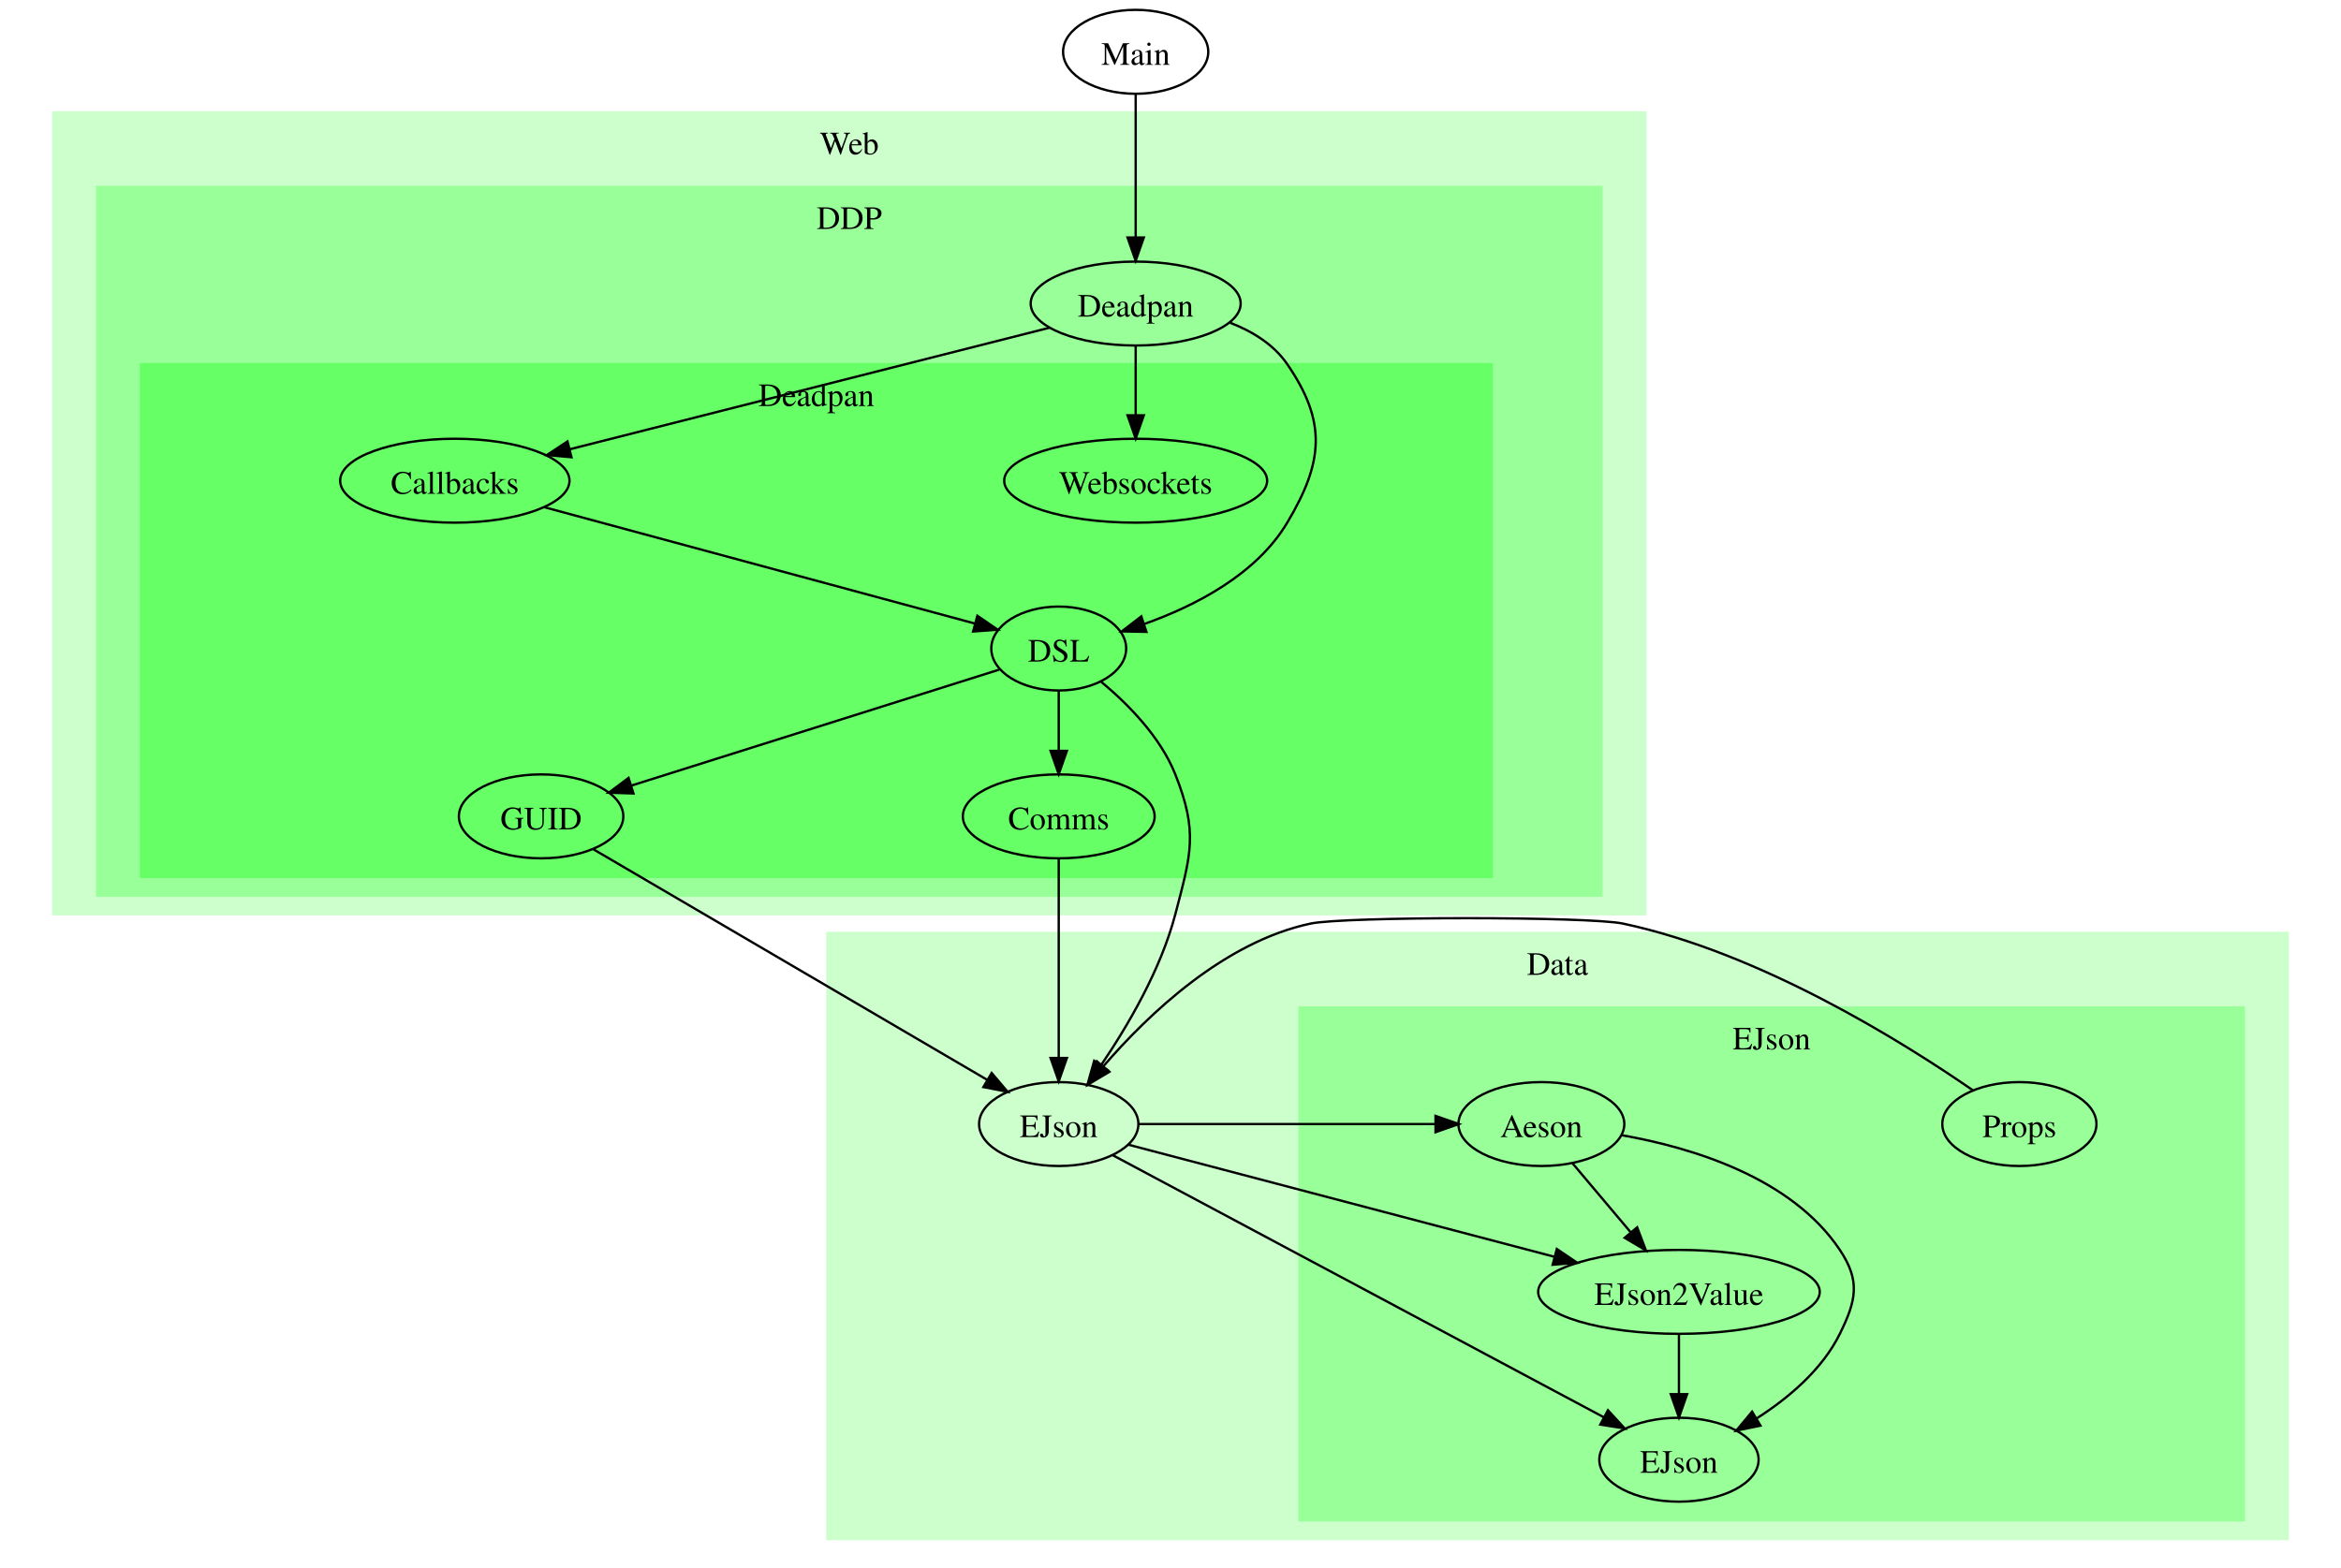
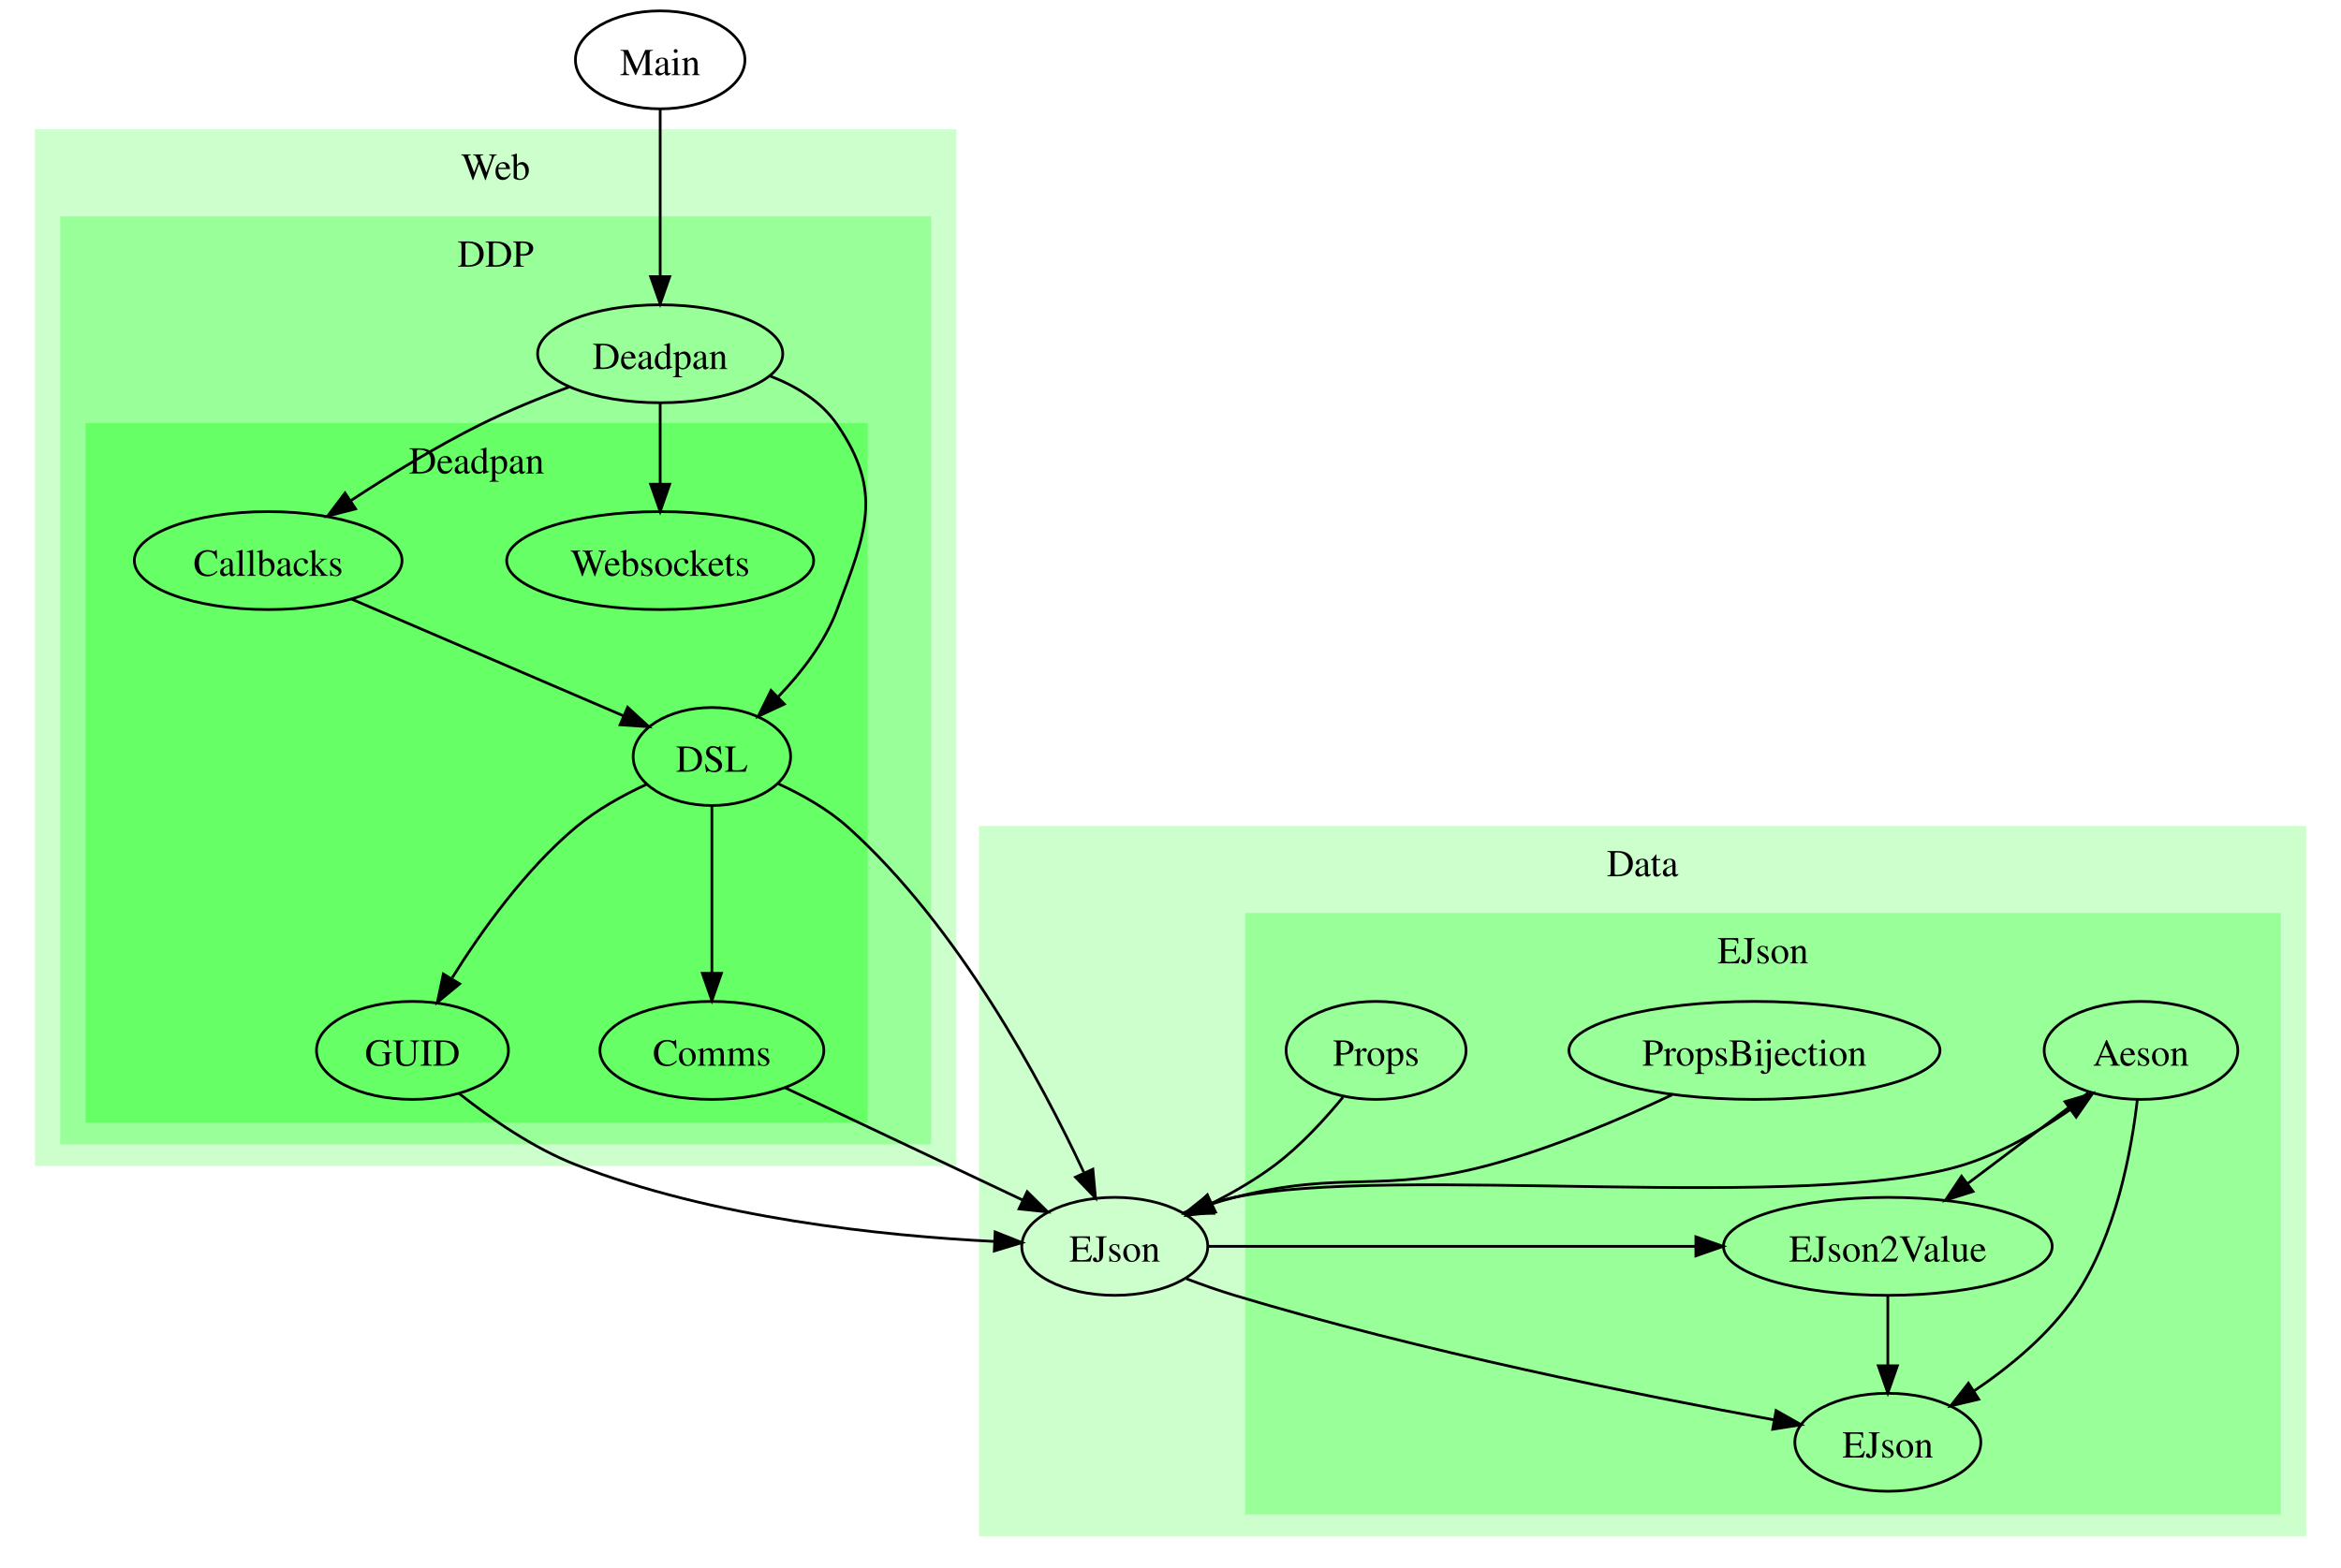
- <svg xmlns="http://www.w3.org/2000/svg" width="430pt" height="288pt" viewBox="0.00 0.00 430.29 288.00">
-   <g id="graph1" class="graph" transform="scale(0.428571 0.428571) rotate(0) translate(4 668)">
-     <polygon fill="white" stroke="white" points="-4,5 -4,-668 1001,-668 1001,5 -4,5" />
+ <svg xmlns="http://www.w3.org/2000/svg" width="430pt" height="288pt" viewBox="0.00 0.00 430.00 288.00">
+   <g id="graph1" class="graph" transform="scale(0.5 0.5) rotate(0) translate(4 572)">
+     <polygon fill="white" stroke="white" points="-4,5 -4,-572 857,-572 857,5 -4,5" />
    <g id="graph2" class="cluster">
-       <polygon fill="#ccffcc" stroke="#ccffcc" points="350.837,-8 350.837,-268 977.163,-268 977.163,-8 350.837,-8" />
-       <text text-anchor="middle" x="664" y="-250" font-family="Times,serif" font-size="14.00">Data</text>
+       <polygon fill="#ccffcc" stroke="#ccffcc" points="356.164,-8 356.164,-268 842.689,-268 842.689,-8 356.164,-8" />
+       <text text-anchor="middle" x="599.426" y="-250" font-family="Times,serif" font-size="14.00">Data</text>
    </g>
    <g id="graph3" class="cluster">
-       <polygon fill="#99ff99" stroke="#99ff99" points="553.333,-16 553.333,-236 958.326,-236 958.326,-16 553.333,-16" />
-       <text text-anchor="middle" x="755.83" y="-218" font-family="Times,serif" font-size="14.00">EJson</text>
+       <polygon fill="#99ff99" stroke="#99ff99" points="453.934,-16 453.934,-236 833.377,-236 833.377,-16 453.934,-16" />
+       <text text-anchor="middle" x="643.656" y="-218" font-family="Times,serif" font-size="14.00">EJson</text>
    </g>
    <g id="graph4" class="cluster">
-       <polygon fill="#ccffcc" stroke="#ccffcc" points="18.837,-276 18.837,-620 701.674,-620 701.674,-276 18.837,-276" />
-       <text text-anchor="middle" x="360.255" y="-602" font-family="Times,serif" font-size="14.00">Web</text>
+       <polygon fill="#ccffcc" stroke="#ccffcc" points="9.311,-144 9.311,-524 346.852,-524 346.852,-144 9.311,-144" />
+       <text text-anchor="middle" x="178.082" y="-506" font-family="Times,serif" font-size="14.00">Web</text>
    </g>
    <g id="graph5" class="cluster">
-       <polygon fill="#99ff99" stroke="#99ff99" points="37.674,-284 37.674,-588 682.837,-588 682.837,-284 37.674,-284" />
-       <text text-anchor="middle" x="360.255" y="-570" font-family="Times,serif" font-size="14.00">DDP</text>
+       <polygon fill="#99ff99" stroke="#99ff99" points="18.623,-152 18.623,-492 337.541,-492 337.541,-152 18.623,-152" />
+       <text text-anchor="middle" x="178.082" y="-474" font-family="Times,serif" font-size="14.00">DDP</text>
    </g>
    <g id="graph6" class="cluster">
-       <polygon fill="#66ff66" stroke="#66ff66" points="56.511,-292 56.511,-512 635.745,-512 635.745,-292 56.511,-292" />
-       <text text-anchor="middle" x="346.128" y="-494" font-family="Times,serif" font-size="14.00">Deadpan</text>
+       <polygon fill="#66ff66" stroke="#66ff66" points="27.934,-160 27.934,-416 314.262,-416 314.262,-160 27.934,-160" />
+       <text text-anchor="middle" x="171.098" y="-398" font-family="Times,serif" font-size="14.00">Deadpan</text>
    </g>
    <g id="node1" class="node">
-       <ellipse fill="none" stroke="black" cx="483.071" cy="-646" rx="31.132" ry="18" />
-       <text text-anchor="middle" x="483.071" y="-640.4" font-family="Times,serif" font-size="14.00">Main</text>
+       <ellipse fill="none" stroke="black" cx="238.525" cy="-550" rx="31.132" ry="18" />
+       <text text-anchor="middle" x="238.525" y="-544.4" font-family="Times,serif" font-size="14.00">Main</text>
    </g>
-     <g id="node11" class="node">
-       <ellipse fill="none" stroke="black" cx="483.071" cy="-538" rx="45.033" ry="18" />
-       <text text-anchor="middle" x="483.071" y="-532.4" font-family="Times,serif" font-size="14.00">Deadpan</text>
+     <g id="node12" class="node">
+       <ellipse fill="none" stroke="black" cx="238.525" cy="-442" rx="45.033" ry="18" />
+       <text text-anchor="middle" x="238.525" y="-436.4" font-family="Times,serif" font-size="14.00">Deadpan</text>
+     </g>
+     <g id="edge23" class="edge">
+       <path fill="none" stroke="black" d="M238.525,-531.969C238.525,-515.378 238.525,-489.883 238.525,-470.431" />
+       <polygon fill="black" stroke="black" points="242.025,-470.341 238.525,-460.341 235.025,-470.341 242.025,-470.341" />
+     </g>
+     <g id="node3" class="node">
+       <ellipse fill="none" stroke="black" cx="405.525" cy="-114" rx="34.163" ry="18" />
+       <text text-anchor="middle" x="405.525" y="-108.4" font-family="Times,serif" font-size="14.00">EJson</text>
+     </g>
+     <g id="node7" class="node">
+       <ellipse fill="none" stroke="black" cx="689.525" cy="-114" rx="60.387" ry="18" />
+       <text text-anchor="middle" x="689.525" y="-108.4" font-family="Times,serif" font-size="14.00">EJson2Value</text>
    </g>
    <g id="edge21" class="edge">
-       <path fill="none" stroke="black" d="M483.071,-627.969C483.071,-611.378 483.071,-585.883 483.071,-566.431" />
-       <polygon fill="black" stroke="black" points="486.571,-566.341 483.071,-556.341 479.571,-566.341 486.571,-566.341" />
+       <path fill="none" stroke="black" d="M439.638,-114C499.308,-114 558.979,-114 618.649,-114" />
+       <polygon fill="black" stroke="black" points="619.005,-117.5 629.005,-114 619.005,-110.5 619.005,-117.5" />
    </g>
-     <g id="node3" class="node">
-       <ellipse fill="none" stroke="black" cx="450.071" cy="-186" rx="34.163" ry="18" />
-       <text text-anchor="middle" x="450.071" y="-180.4" font-family="Times,serif" font-size="14.00">EJson</text>
+     <g id="node8" class="node">
+       <ellipse fill="none" stroke="black" cx="689.525" cy="-42" rx="34.163" ry="18" />
+       <text text-anchor="middle" x="689.525" y="-36.4" font-family="Times,serif" font-size="14.00">EJson</text>
+     </g>
+     <g id="edge19" class="edge">
+       <path fill="none" stroke="black" d="M431.823,-102.094C437.599,-99.909 443.723,-97.75 449.525,-96 517.841,-75.389 599.317,-59.089 647.607,-50.264" />
+       <polygon fill="black" stroke="black" points="648.465,-53.666 657.683,-48.443 647.22,-46.777 648.465,-53.666" />
+     </g>
+     <g id="node9" class="node">
+       <ellipse fill="none" stroke="black" cx="782.525" cy="-186" rx="35.567" ry="18" />
+       <text text-anchor="middle" x="782.525" y="-180.4" font-family="Times,serif" font-size="14.00">Aeson</text>
+     </g>
+     <g id="edge17" class="edge">
+       <path fill="none" stroke="black" d="M430.692,-126.326C436.746,-128.599 443.273,-130.689 449.525,-132 507.871,-144.236 660.638,-126.17 717.525,-144 731.424,-148.357 745.289,-156.454 756.622,-164.309" />
+       <polygon fill="black" stroke="black" points="754.602,-167.168 764.753,-170.202 758.71,-161.5 754.602,-167.168" />
+     </g>
+     <g id="node5" class="node">
+       <ellipse fill="none" stroke="black" cx="640.525" cy="-186" rx="68.161" ry="18" />
+       <text text-anchor="middle" x="640.525" y="-180.4" font-family="Times,serif" font-size="14.00">PropsBijection</text>
+     </g>
+     <g id="edge15" class="edge">
+       <path fill="none" stroke="black" d="M610.269,-169.681C591.507,-160.827 566.649,-150.237 543.525,-144 502.861,-133.033 490.355,-142.331 449.525,-132 446.696,-131.284 443.803,-130.439 440.918,-129.513" />
+       <polygon fill="black" stroke="black" points="441.839,-126.127 431.244,-126.13 439.529,-132.735 441.839,-126.127" />
    </g>
    <g id="node6" class="node">
-       <ellipse fill="none" stroke="black" cx="716.071" cy="-114" rx="60.387" ry="18" />
-       <text text-anchor="middle" x="716.071" y="-108.4" font-family="Times,serif" font-size="14.00">EJson2Value</text>
-     </g>
-     <g id="edge19" class="edge">
-       <path fill="none" stroke="black" d="M479.81,-177.174C523.969,-165.553 607.563,-143.555 662.544,-129.086" />
-       <polygon fill="black" stroke="black" points="663.682,-132.406 672.462,-126.476 661.9,-125.636 663.682,-132.406" />
-     </g>
-     <g id="node7" class="node">
-       <ellipse fill="none" stroke="black" cx="716.071" cy="-42" rx="34.163" ry="18" />
-       <text text-anchor="middle" x="716.071" y="-36.4" font-family="Times,serif" font-size="14.00">EJson</text>
-     </g>
-     <g id="edge17" class="edge">
-       <path fill="none" stroke="black" d="M473.211,-172.647C520.767,-147.26 629.571,-89.177 683.929,-60.158" />
-       <polygon fill="black" stroke="black" points="685.621,-63.223 692.795,-55.426 682.325,-57.047 685.621,-63.223" />
-     </g>
-     <g id="node8" class="node">
-       <ellipse fill="none" stroke="black" cx="657.071" cy="-186" rx="35.567" ry="18" />
-       <text text-anchor="middle" x="657.071" y="-180.4" font-family="Times,serif" font-size="14.00">Aeson</text>
-     </g>
-     <g id="edge15" class="edge">
-       <path fill="none" stroke="black" d="M484.436,-186C526.785,-186 569.134,-186 611.482,-186" />
-       <polygon fill="black" stroke="black" points="611.667,-189.5 621.667,-186 611.667,-182.5 611.667,-189.5" />
-     </g>
-     <g id="node5" class="node">
-       <ellipse fill="none" stroke="black" cx="862.071" cy="-186" rx="33.057" ry="18" />
-       <text text-anchor="middle" x="862.071" y="-180.4" font-family="Times,serif" font-size="14.00">Props</text>
+       <ellipse fill="none" stroke="black" cx="501.525" cy="-186" rx="33.057" ry="18" />
+       <text text-anchor="middle" x="501.525" y="-180.4" font-family="Times,serif" font-size="14.00">Props</text>
    </g>
    <g id="edge13" class="edge">
-       <path fill="none" stroke="black" d="M842.179,-200.445C811.702,-221.518 750.795,-259.538 692.071,-272 677.506,-275.091 572.635,-275.091 558.071,-272 521.11,-264.156 488.717,-233.362 469.281,-210.857" />
-       <polygon fill="black" stroke="black" points="471.816,-208.433 462.722,-202.999 466.442,-212.919 471.816,-208.433" />
+       <path fill="none" stroke="black" d="M489.398,-168.853C482.7,-160.691 473.86,-151.049 464.525,-144 457.454,-138.661 449.247,-133.894 441.242,-129.842" />
+       <polygon fill="black" stroke="black" points="442.549,-126.587 432.019,-125.423 439.525,-132.9 442.549,-126.587" />
    </g>
    <g id="edge11" class="edge">
-       <path fill="none" stroke="black" d="M716.071,-95.697C716.071,-87.983 716.071,-78.713 716.071,-70.112" />
-       <polygon fill="black" stroke="black" points="719.571,-70.104 716.071,-60.104 712.571,-70.104 719.571,-70.104" />
+       <path fill="none" stroke="black" d="M689.525,-95.697C689.525,-87.983 689.525,-78.713 689.525,-70.112" />
+       <polygon fill="black" stroke="black" points="693.025,-70.104 689.525,-60.104 686.025,-70.104 693.025,-70.104" />
    </g>
    <g id="edge9" class="edge">
-       <path fill="none" stroke="black" d="M670.459,-169.116C677.79,-160.418 687.036,-149.448 695.284,-139.663" />
-       <polygon fill="black" stroke="black" points="698.145,-141.699 701.913,-131.797 692.792,-137.188 698.145,-141.699" />
+       <path fill="none" stroke="black" d="M763.255,-170.496C750.446,-160.855 733.381,-148.01 718.895,-137.107" />
+       <polygon fill="black" stroke="black" points="720.81,-134.167 710.715,-130.95 716.6,-139.76 720.81,-134.167" />
    </g>
    <g id="edge7" class="edge">
-       <path fill="none" stroke="black" d="M691.449,-181.235C721.803,-175.887 764.357,-162.996 785.071,-132 793.961,-118.697 792.144,-110.352 785.071,-96 777.512,-80.662 763.146,-68.525 749.471,-59.758" />
-       <polygon fill="black" stroke="black" points="751.04,-56.618 740.663,-54.483 747.444,-62.624 751.04,-56.618" />
+       <path fill="none" stroke="black" d="M781.188,-167.921C779.002,-148.947 773.296,-118.08 758.525,-96 749.017,-81.787 734.425,-69.781 721.105,-60.808" />
+       <polygon fill="black" stroke="black" points="722.91,-57.808 712.602,-55.358 719.132,-63.701 722.91,-57.808" />
    </g>
-     <g id="node13" class="node">
-       <ellipse fill="none" stroke="black" cx="483.071" cy="-462" rx="56.389" ry="18" />
-       <text text-anchor="middle" x="483.071" y="-456.4" font-family="Times,serif" font-size="14.00">Websockets</text>
+     <g id="node14" class="node">
+       <ellipse fill="none" stroke="black" cx="238.525" cy="-366" rx="56.389" ry="18" />
+       <text text-anchor="middle" x="238.525" y="-360.4" font-family="Times,serif" font-size="14.00">Websockets</text>
+     </g>
+     <g id="edge41" class="edge">
+       <path fill="none" stroke="black" d="M238.525,-423.837C238.525,-415.058 238.525,-404.163 238.525,-394.267" />
+       <polygon fill="black" stroke="black" points="242.025,-394.07 238.525,-384.07 235.025,-394.07 242.025,-394.07" />
+     </g>
+     <g id="node16" class="node">
+       <ellipse fill="none" stroke="black" cx="257.525" cy="-294" rx="28.923" ry="18" />
+       <text text-anchor="middle" x="257.525" y="-288.4" font-family="Times,serif" font-size="14.00">DSL</text>
    </g>
    <g id="edge39" class="edge">
-       <path fill="none" stroke="black" d="M483.071,-519.837C483.071,-511.058 483.071,-500.163 483.071,-490.267" />
-       <polygon fill="black" stroke="black" points="486.571,-490.07 483.071,-480.07 479.571,-490.07 486.571,-490.07" />
+       <path fill="none" stroke="black" d="M278.998,-433.778C288.586,-430.073 297.706,-424.471 303.525,-416 320.634,-391.087 314.098,-376.312 303.525,-348 299.041,-335.994 290.476,-324.906 281.94,-316.009" />
+       <polygon fill="black" stroke="black" points="284.148,-313.273 274.55,-308.787 279.255,-318.279 284.148,-313.273" />
+     </g>
+     <g id="node18" class="node">
+       <ellipse fill="none" stroke="black" cx="94.525" cy="-366" rx="49.176" ry="18" />
+       <text text-anchor="middle" x="94.525" y="-360.4" font-family="Times,serif" font-size="14.00">Callbacks</text>
+     </g>
+     <g id="edge37" class="edge">
+       <path fill="none" stroke="black" d="M205.075,-429.798C194.475,-425.862 182.837,-421.129 172.525,-416 156.161,-407.862 138.863,-397.225 124.726,-387.942" />
+       <polygon fill="black" stroke="black" points="126.631,-385.005 116.369,-382.371 122.748,-390.83 126.631,-385.005" />
    </g>
    <g id="node15" class="node">
-       <ellipse fill="none" stroke="black" cx="450.071" cy="-390" rx="28.923" ry="18" />
-       <text text-anchor="middle" x="450.071" y="-384.4" font-family="Times,serif" font-size="14.00">DSL</text>
+       <ellipse fill="none" stroke="black" cx="147.525" cy="-186" rx="35.262" ry="18" />
+       <text text-anchor="middle" x="147.525" y="-180.4" font-family="Times,serif" font-size="14.00">GUID</text>
    </g>
-     <g id="edge37" class="edge">
-       <path fill="none" stroke="black" d="M523.544,-529.778C533.132,-526.073 542.253,-520.471 548.071,-512 565.181,-487.087 563.545,-469.96 548.071,-444 534.845,-421.811 508.749,-408.349 486.81,-400.548" />
-       <polygon fill="black" stroke="black" points="487.676,-397.149 477.083,-397.351 485.49,-403.799 487.676,-397.149" />
+     <g id="edge35" class="edge">
+       <path fill="none" stroke="black" d="M164.688,-170.132C176.077,-161.097 191.778,-150.152 207.525,-144 257.834,-124.346 320.061,-117.868 361.177,-115.811" />
+       <polygon fill="black" stroke="black" points="361.573,-119.297 371.413,-115.369 361.271,-112.304 361.573,-119.297" />
+     </g>
+     <g id="edge29" class="edge">
+       <path fill="none" stroke="black" d="M282.046,-283.93C290.731,-279.932 300.164,-274.619 307.525,-268 348.125,-231.491 378.625,-174.405 394.122,-141.259" />
+       <polygon fill="black" stroke="black" points="397.475,-142.341 398.444,-131.791 391.107,-139.434 397.475,-142.341" />
+     </g>
+     <g id="edge33" class="edge">
+       <path fill="none" stroke="black" d="M233.497,-283.772C224.769,-279.73 215.18,-274.428 207.525,-268 188.979,-252.428 172.952,-230.025 162.139,-212.724" />
+       <polygon fill="black" stroke="black" points="164.858,-210.457 156.686,-203.714 158.869,-214.081 164.858,-210.457" />
    </g>
    <g id="node17" class="node">
-       <ellipse fill="none" stroke="black" cx="191.071" cy="-462" rx="49.176" ry="18" />
-       <text text-anchor="middle" x="191.071" y="-456.4" font-family="Times,serif" font-size="14.00">Callbacks</text>
+       <ellipse fill="none" stroke="black" cx="257.525" cy="-186" rx="41.131" ry="18" />
+       <text text-anchor="middle" x="257.525" y="-180.4" font-family="Times,serif" font-size="14.00">Comms</text>
    </g>
-     <g id="edge35" class="edge">
-       <path fill="none" stroke="black" d="M446.089,-527.628C393.864,-514.393 298.399,-490.2 240.248,-475.463" />
-       <polygon fill="black" stroke="black" points="241.1,-472.068 230.546,-473.004 239.38,-478.853 241.1,-472.068" />
-     </g>
-     <g id="node14" class="node">
-       <ellipse fill="none" stroke="black" cx="228.071" cy="-318" rx="35.262" ry="18" />
-       <text text-anchor="middle" x="228.071" y="-312.4" font-family="Times,serif" font-size="14.00">GUID</text>
-     </g>
-     <g id="edge33" class="edge">
-       <path fill="none" stroke="black" d="M250.579,-303.819C290.593,-280.388 374.141,-231.463 419.383,-204.97" />
-       <polygon fill="black" stroke="black" points="421.301,-207.904 428.161,-199.83 417.763,-201.863 421.301,-207.904" />
+     <g id="edge31" class="edge">
+       <path fill="none" stroke="black" d="M257.525,-275.969C257.525,-259.378 257.525,-233.883 257.525,-214.431" />
+       <polygon fill="black" stroke="black" points="261.025,-214.341 257.525,-204.341 254.025,-214.341 261.025,-214.341" />
    </g>
    <g id="edge27" class="edge">
-       <path fill="none" stroke="black" d="M468.291,-375.731C479.803,-366.152 493.673,-352.106 500.071,-336 509.916,-311.217 506.821,-301.798 500.071,-276 493.882,-252.347 479.843,-228.342 468.213,-211.232" />
-       <polygon fill="black" stroke="black" points="471.013,-209.129 462.405,-202.952 465.282,-213.148 471.013,-209.129" />
-     </g>
-     <g id="edge31" class="edge">
-       <path fill="none" stroke="black" d="M424.605,-380.97C385.957,-368.784 312.209,-345.53 266.864,-331.232" />
-       <polygon fill="black" stroke="black" points="267.68,-327.819 257.09,-328.15 265.575,-334.495 267.68,-327.819" />
-     </g>
-     <g id="node16" class="node">
-       <ellipse fill="none" stroke="black" cx="450.071" cy="-318" rx="41.131" ry="18" />
-       <text text-anchor="middle" x="450.071" y="-312.4" font-family="Times,serif" font-size="14.00">Comms</text>
-     </g>
-     <g id="edge29" class="edge">
-       <path fill="none" stroke="black" d="M450.071,-371.697C450.071,-363.983 450.071,-354.712 450.071,-346.112" />
-       <polygon fill="black" stroke="black" points="453.571,-346.104 450.071,-336.104 446.571,-346.104 453.571,-346.104" />
+       <path fill="none" stroke="black" d="M284.326,-172.324C308.809,-160.744 345.12,-143.57 371.613,-131.039" />
+       <polygon fill="black" stroke="black" points="373.346,-134.091 380.889,-126.652 370.353,-127.764 373.346,-134.091" />
    </g>
    <g id="edge25" class="edge">
-       <path fill="none" stroke="black" d="M450.071,-299.737C450.071,-277.981 450.071,-240.322 450.071,-214.564" />
-       <polygon fill="black" stroke="black" points="453.571,-214.334 450.071,-204.334 446.571,-214.334 453.571,-214.334" />
-     </g>
-     <g id="edge23" class="edge">
-       <path fill="none" stroke="black" d="M229.287,-450.671C279.076,-437.215 365.493,-413.859 414.133,-400.713" />
-       <polygon fill="black" stroke="black" points="415.172,-404.058 423.913,-398.07 413.346,-397.3 415.172,-404.058" />
+       <path fill="none" stroke="black" d="M125.184,-351.834C153.686,-339.593 196,-321.422 225.066,-308.939" />
+       <polygon fill="black" stroke="black" points="226.569,-312.103 234.376,-304.941 223.807,-305.671 226.569,-312.103" />
    </g>
  </g>
</svg>
